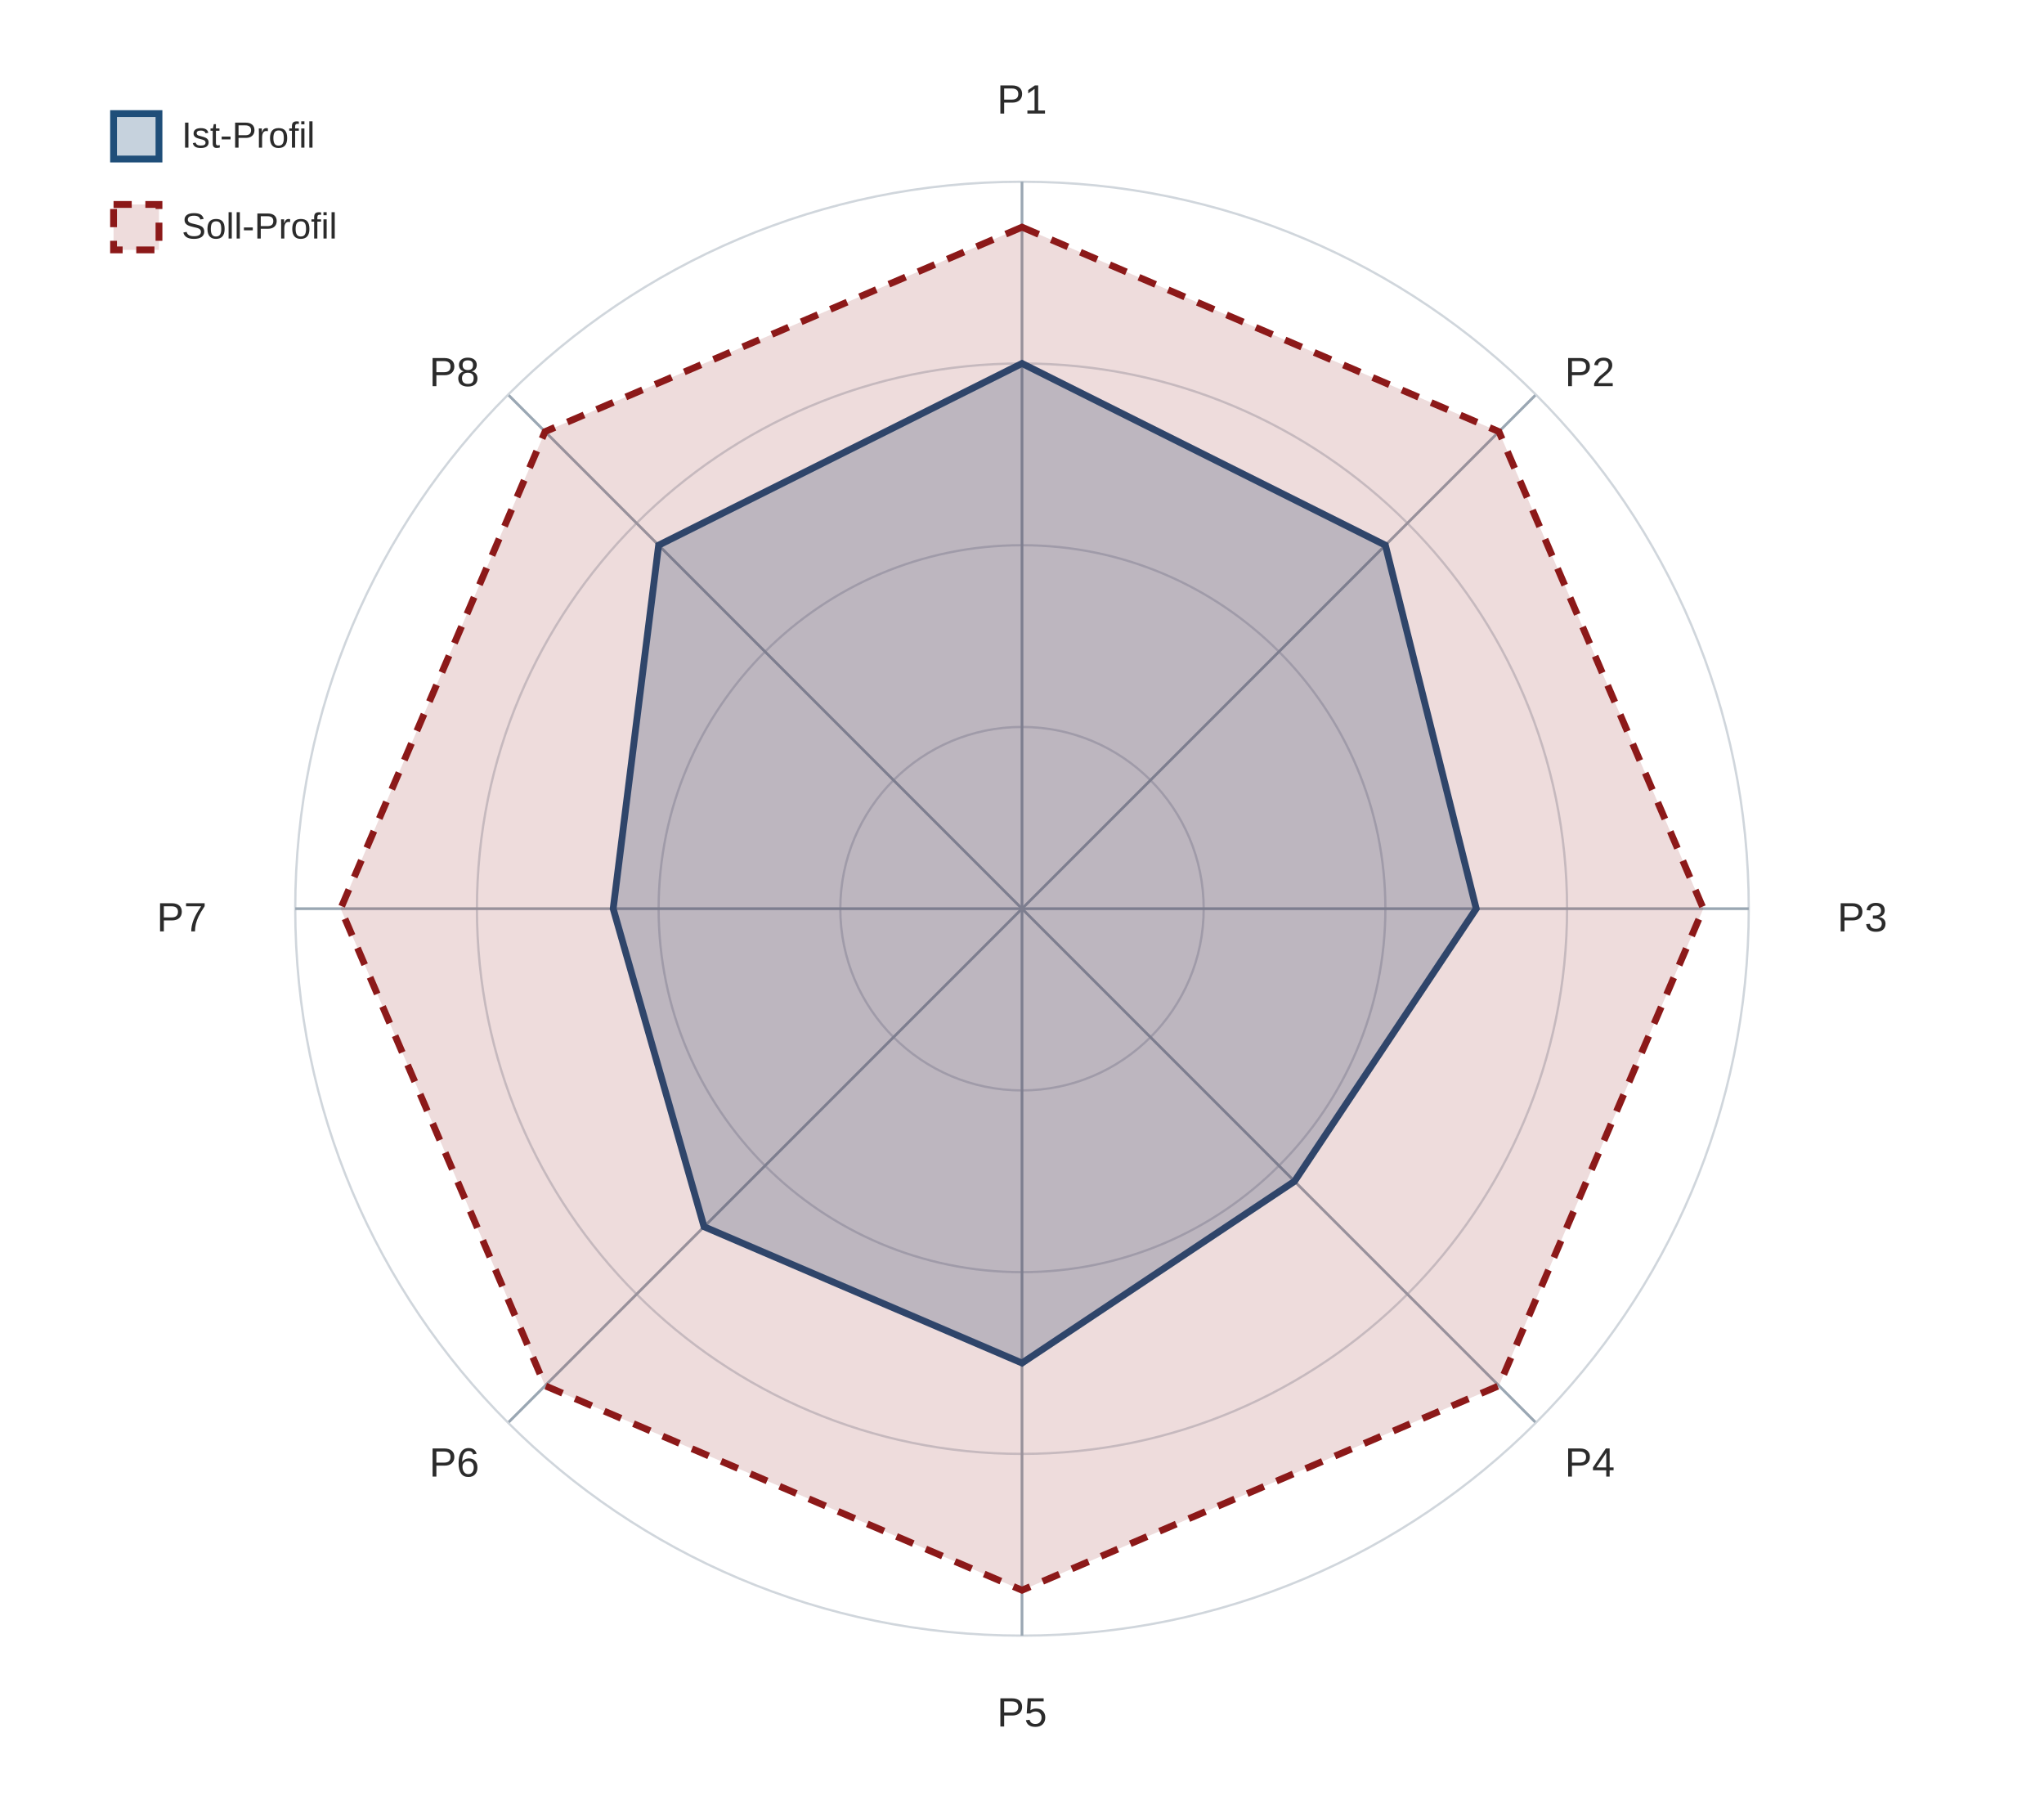
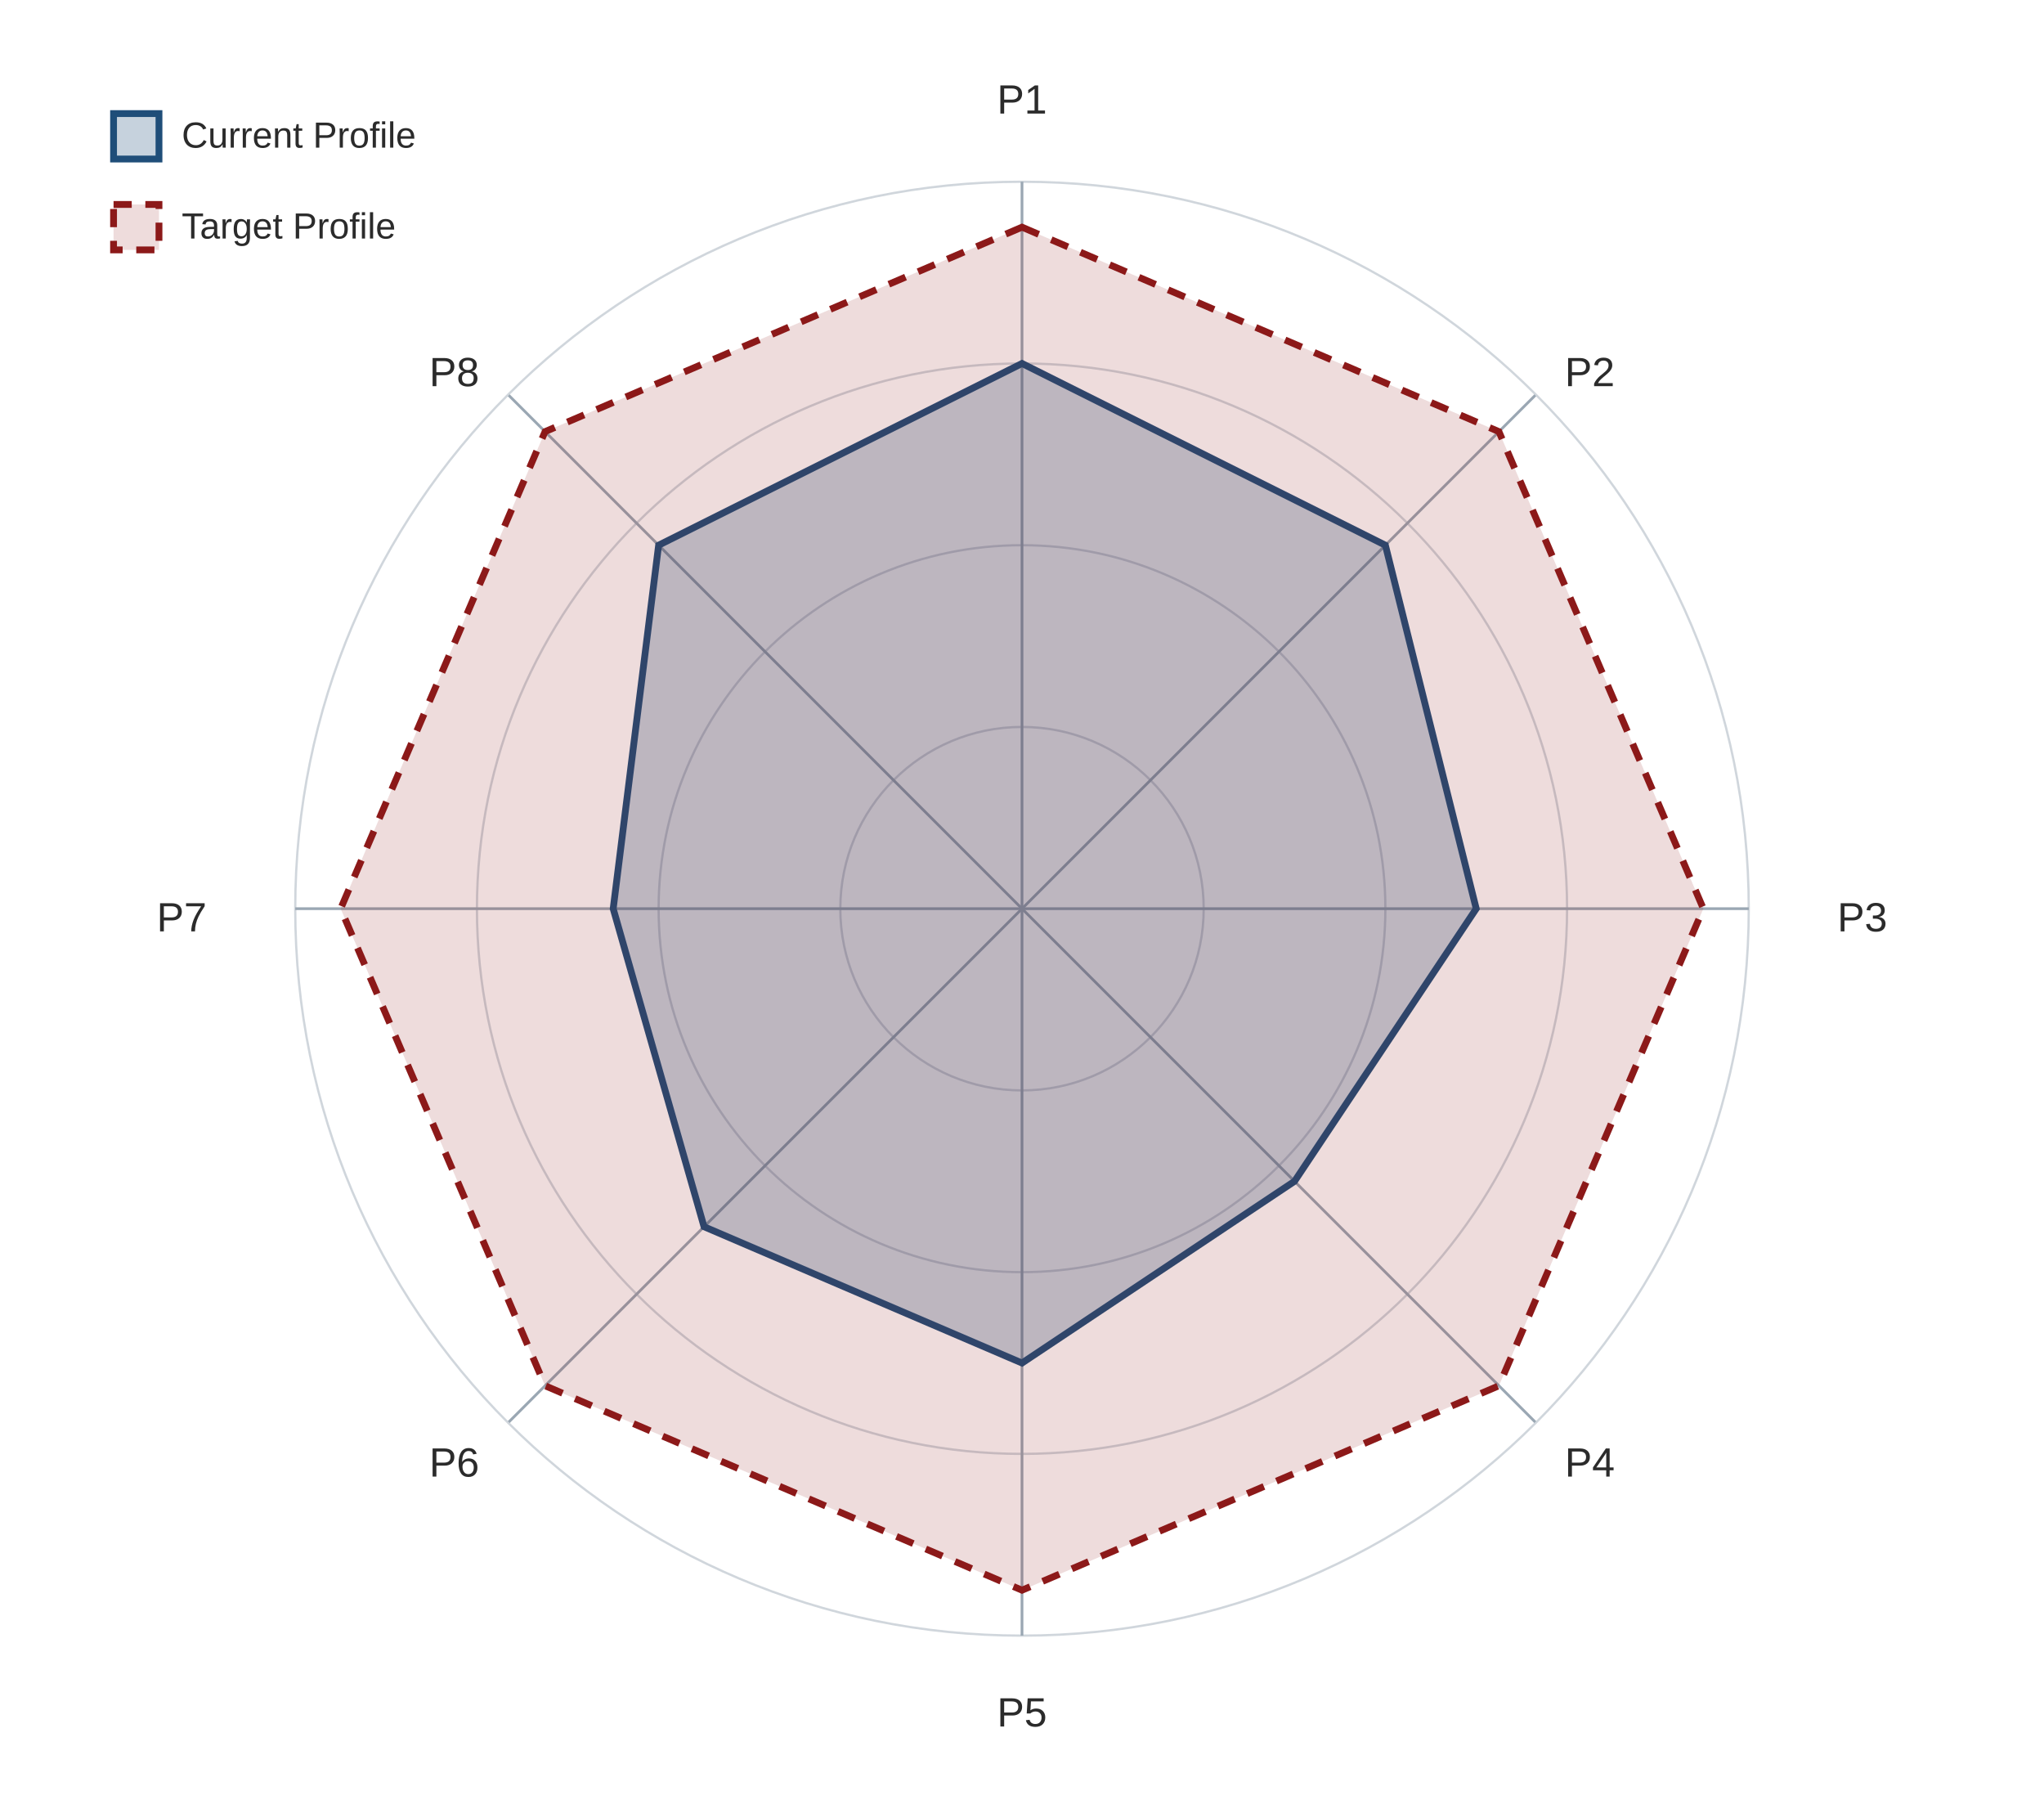
<svg xmlns="http://www.w3.org/2000/svg" width="900" height="800" viewBox="0 0 900 800">
  <style>
    .grid { stroke: #d0d6dc; stroke-width: 1; fill: none; }
    .axis { stroke: #9aa7b3; stroke-width: 1.2; }
    .label { font-family: Arial, sans-serif; font-size: 18px; fill: #2b2b2b; text-anchor: middle; }
-     .ist { fill: rgba(31,78,121,0.25); stroke: #1F4E79; stroke-width: 3; }
-     .soll { fill: rgba(140,25,25,0.15); stroke: #8C1919; stroke-width: 3; stroke-dasharray: 8 6; }
+     .current { fill: rgba(31,78,121,0.25); stroke: #1F4E79; stroke-width: 3; }
+     .target { fill: rgba(140,25,25,0.15); stroke: #8C1919; stroke-width: 3; stroke-dasharray: 8 6; }
    .legend { font-family: Arial, sans-serif; font-size: 16px; fill: #2b2b2b; }
  </style>
  <g transform="translate(450,400)">
    <circle r="80" class="grid" />
    <circle r="160" class="grid" />
    <circle r="240" class="grid" />
    <circle r="320" class="grid" />
    <line x1="0" y1="0" x2="0" y2="-320" class="axis" />
    <line x1="0" y1="0" x2="226" y2="-226" class="axis" />
    <line x1="0" y1="0" x2="320" y2="0" class="axis" />
    <line x1="0" y1="0" x2="226" y2="226" class="axis" />
    <line x1="0" y1="0" x2="0" y2="320" class="axis" />
    <line x1="0" y1="0" x2="-226" y2="226" class="axis" />
    <line x1="0" y1="0" x2="-320" y2="0" class="axis" />
    <line x1="0" y1="0" x2="-226" y2="-226" class="axis" />
-     <polygon class="ist" points="         0,-240         160,-160         200,0         120,120         0,200         -140,140         -180,0         -160,-160       " />
-     <polygon class="soll" points="         0,-300         210,-210         300,0         210,210         0,300         -210,210         -300,0         -210,-210       " />
+     <polygon class="current" points="         0,-240         160,-160         200,0         120,120         0,200         -140,140         -180,0         -160,-160       " />
+     <polygon class="target" points="         0,-300         210,-210         300,0         210,210         0,300         -210,210         -300,0         -210,-210       " />
  </g>
  <text x="450" y="50" class="label">P1</text>
  <text x="700" y="170" class="label">P2</text>
  <text x="820" y="410" class="label">P3</text>
  <text x="700" y="650" class="label">P4</text>
  <text x="450" y="760" class="label">P5</text>
  <text x="200" y="650" class="label">P6</text>
  <text x="80" y="410" class="label">P7</text>
  <text x="200" y="170" class="label">P8</text>
  <rect x="50" y="50" width="20" height="20" fill="rgba(31,78,121,0.25)" stroke="#1F4E79" stroke-width="3" />
-   <text x="80" y="65" class="legend">Ist-Profil</text>
+   <text x="80" y="65" class="legend">Current Profile</text>
  <rect x="50" y="90" width="20" height="20" fill="rgba(140,25,25,0.15)" stroke="#8C1919" stroke-width="3" stroke-dasharray="8 6" />
-   <text x="80" y="105" class="legend">Soll-Profil</text>
+   <text x="80" y="105" class="legend">Target Profile</text>
</svg>
